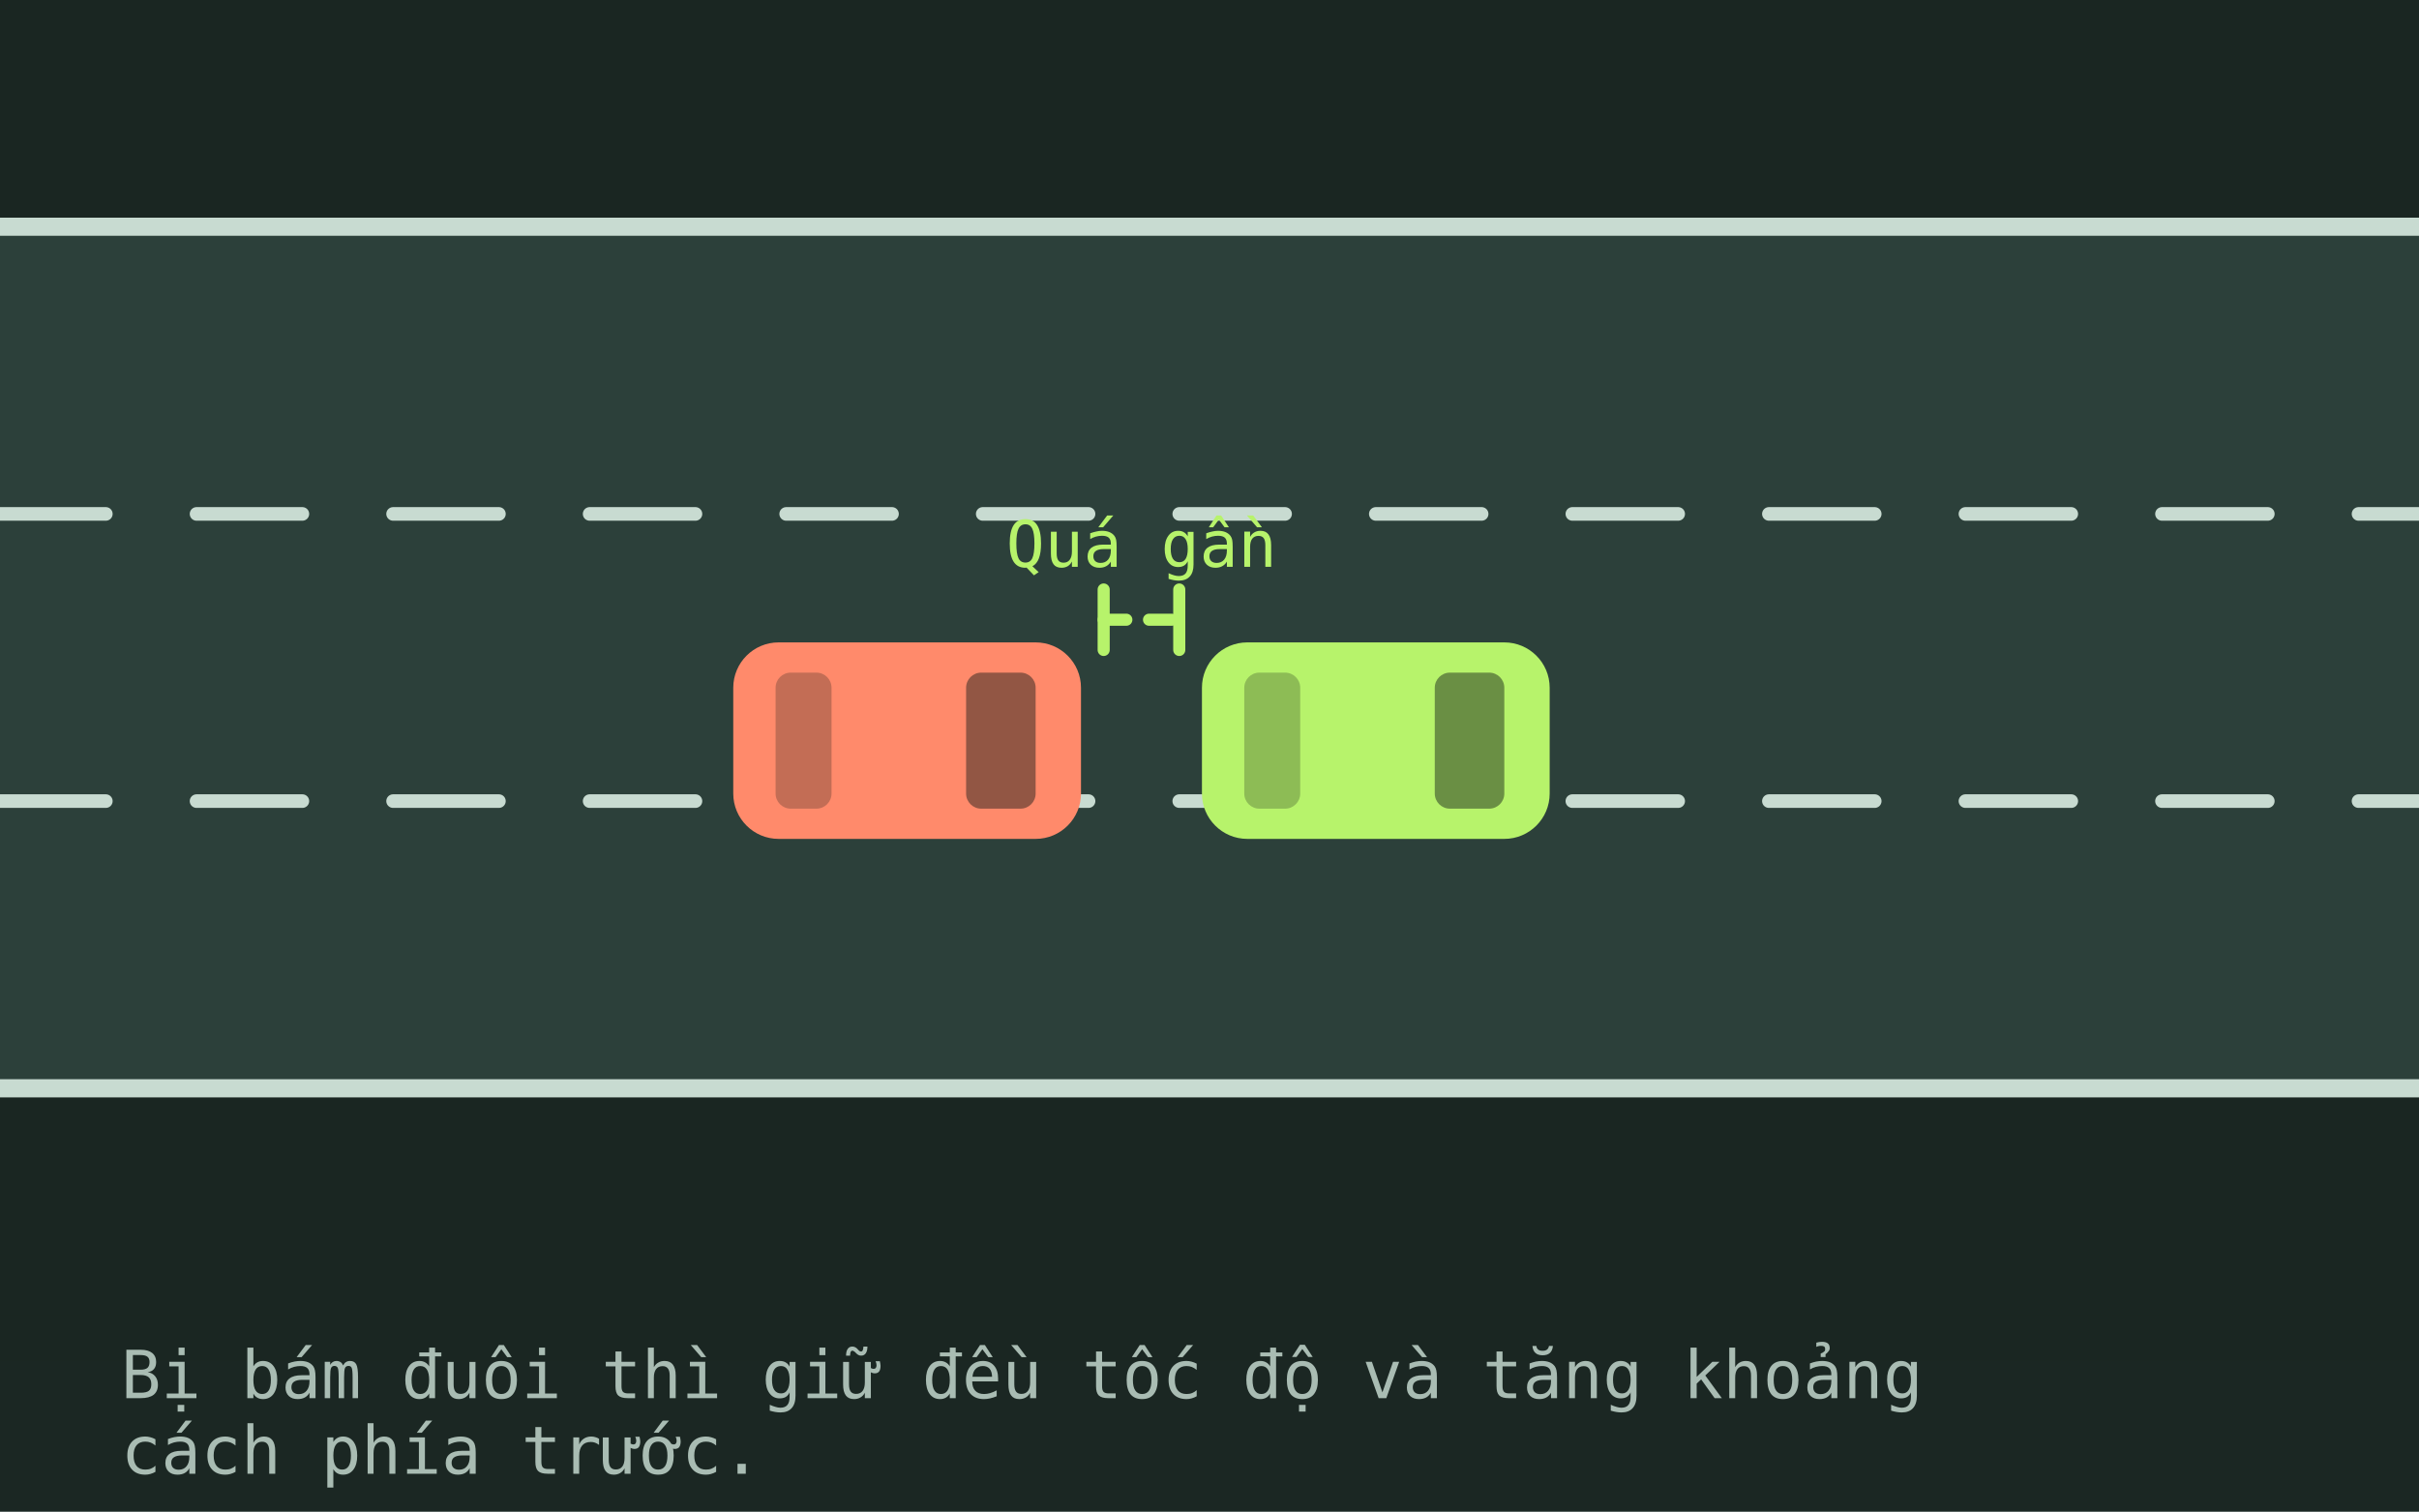
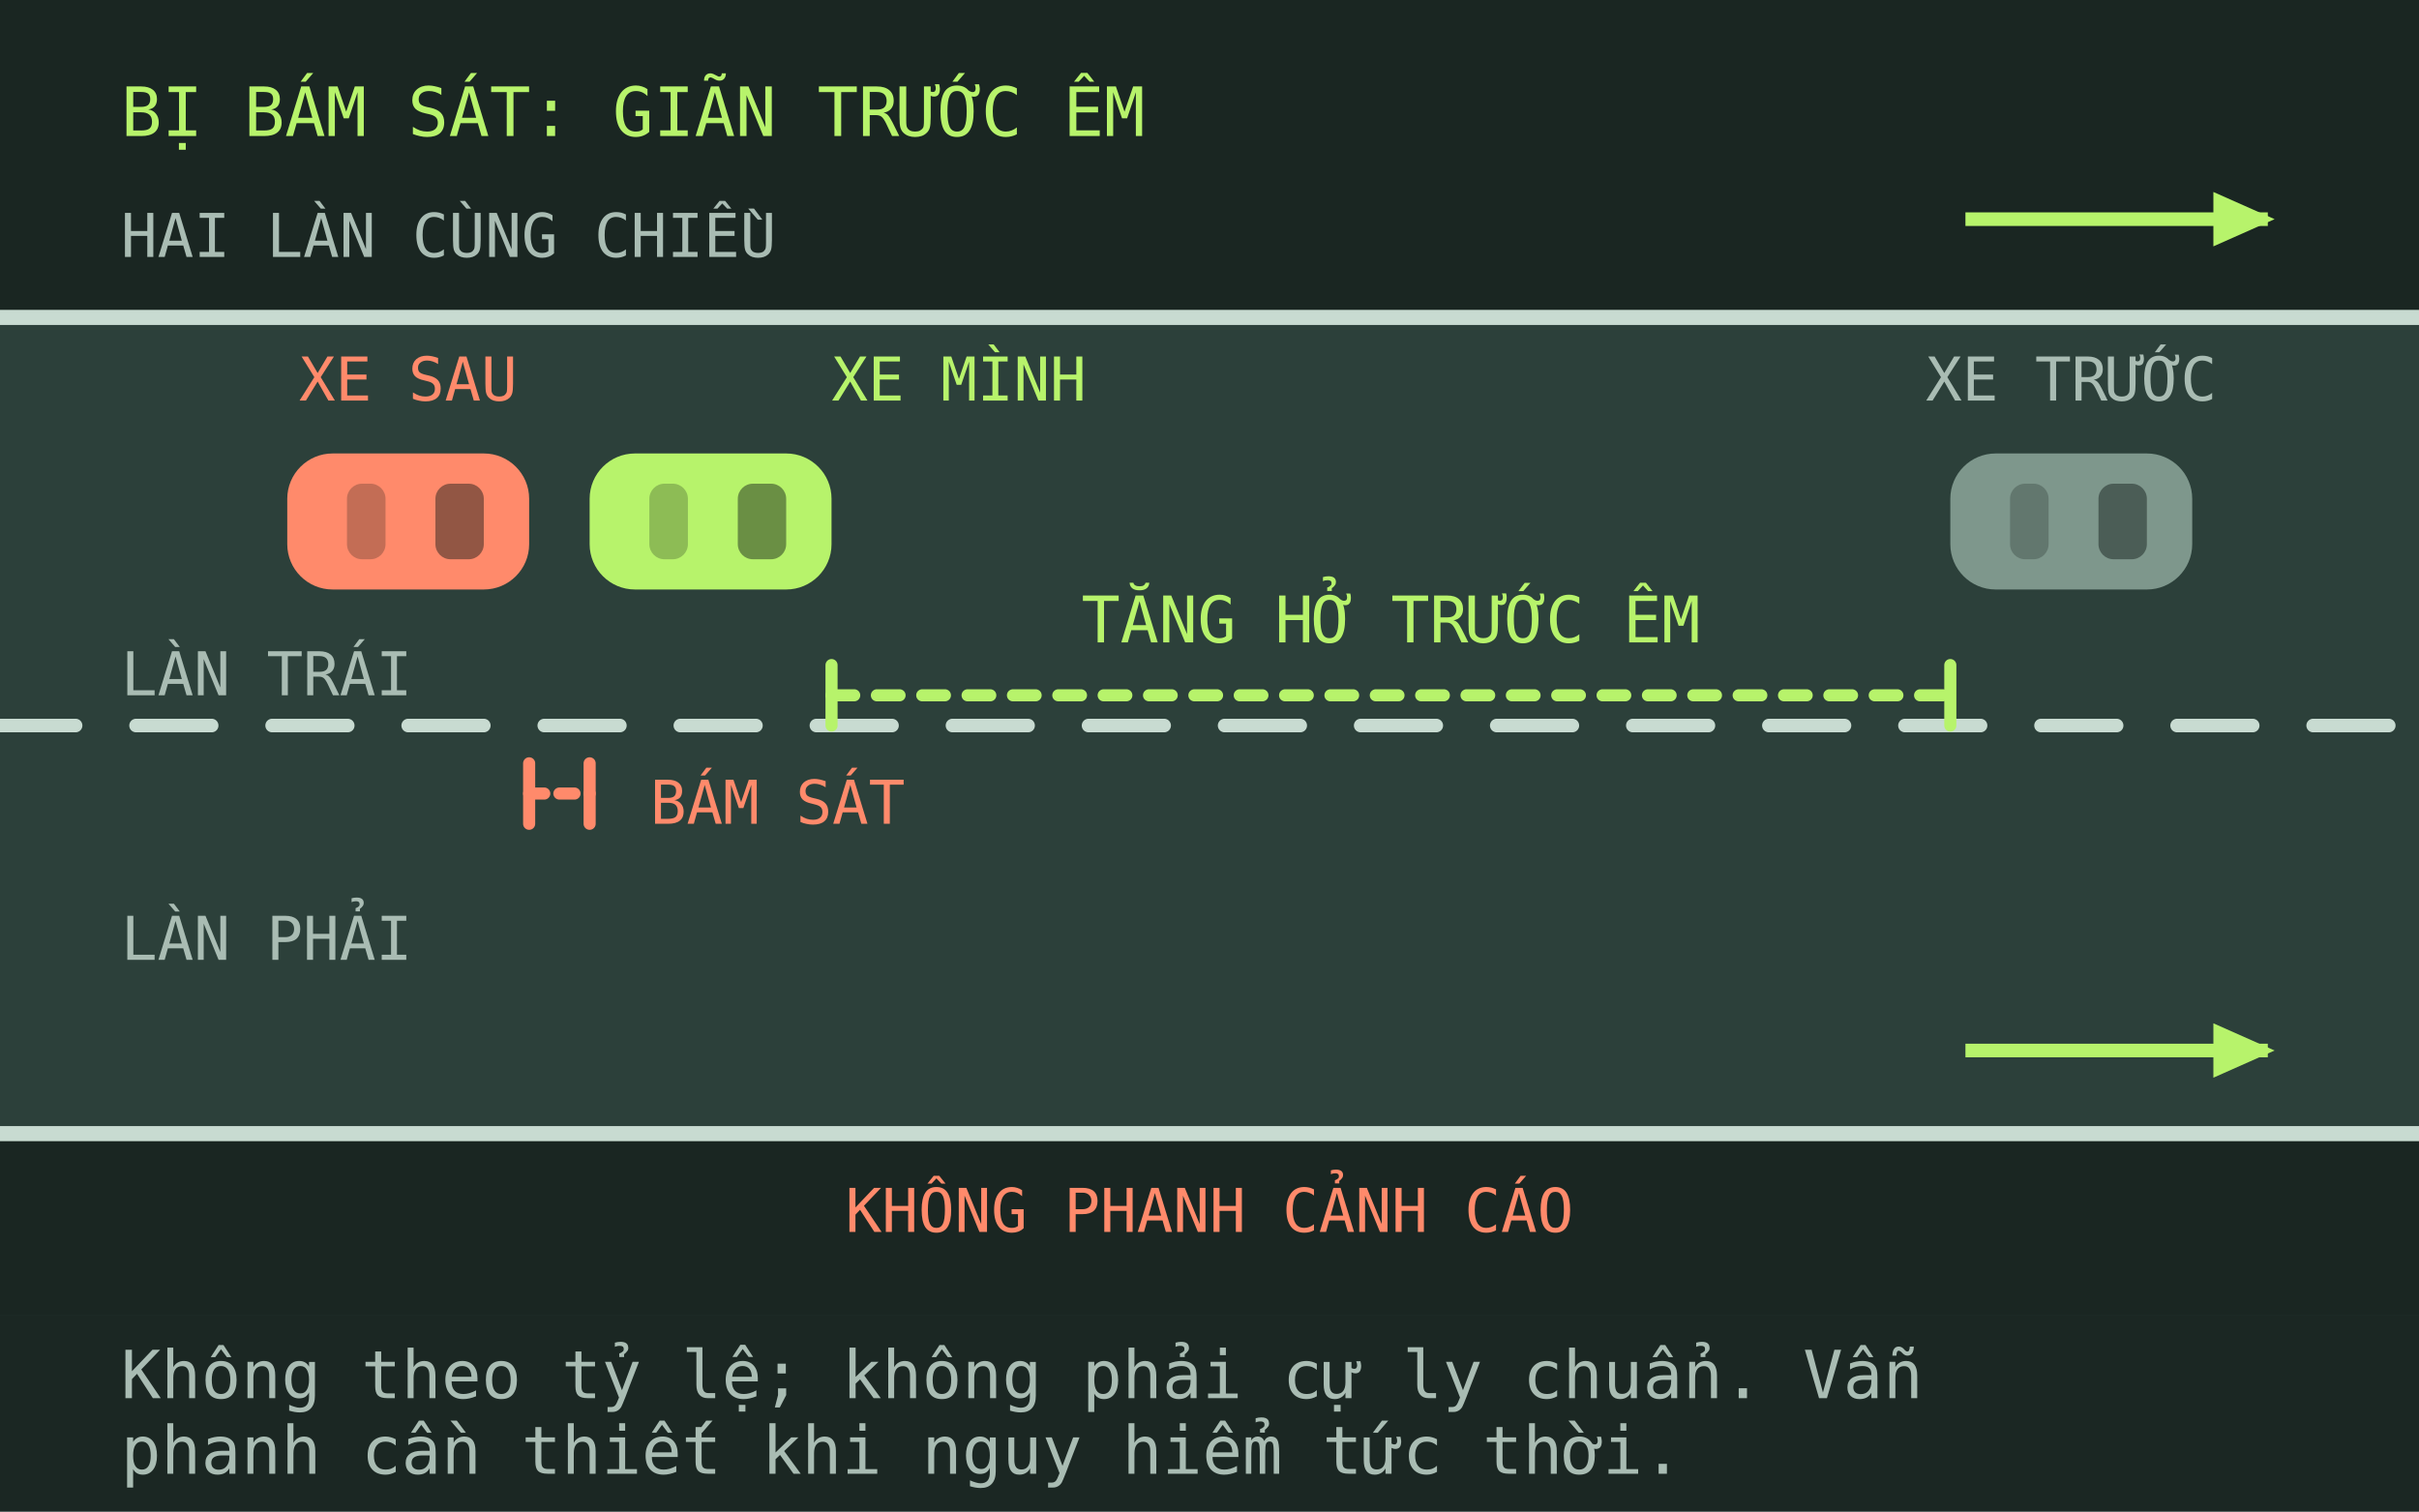
<svg xmlns="http://www.w3.org/2000/svg" viewBox="0 0 320 200" width="320" height="200" role="img" aria-labelledby="ttl">
  <defs>
    <marker id="tip" viewBox="0 0 10 10" refX="8" refY="5" markerWidth="5" markerHeight="5" orient="auto-start-reverse">
      <path d="M0 1L9 5L0 9Z" fill="#b7f36b" />
    </marker>
  </defs>
  <rect x="0" y="0" width="320" height="200" rx="0" fill="#22332e" />
-   <rect x="0" y="0" width="320" height="180" rx="0" fill="#1a2622" />
-   <rect x="0" y="30" width="320" height="114" rx="0" fill="#2c403a" />
-   <path d="M0 68L320 68" stroke="#c8dbd1" stroke-width="1.8" stroke-dasharray="14 12" stroke-linecap="round" />
-   <path d="M0 106L320 106" stroke="#c8dbd1" stroke-width="1.8" stroke-dasharray="14 12" stroke-linecap="round" />
-   <path d="M0 30L320 30" stroke="#c8dbd1" stroke-width="2.4" stroke-linecap="round" />
-   <path d="M0 144L320 144" stroke="#c8dbd1" stroke-width="2.4" stroke-linecap="round" />
-   <g transform="translate(182 98) rotate(90)">
-     <rect x="-13" y="-23" width="26" height="46" rx="6" fill="#b7f36b" />
-     <rect x="-9" y="-17" width="18" height="9.2" rx="2" fill="#0e1715" opacity=".45" />
-     <rect x="-9" y="10" width="18" height="7.4" rx="2" fill="#0e1715" opacity=".25" />
+   <rect x="0" y="0" width="320" height="174" rx="0" fill="#1a2622" />
+   <g id="tailgater-road">
+     <rect x="0" y="42" width="320" height="108" rx="0" fill="#2c403a" />
  </g>
-   <g transform="translate(120 98) rotate(90)">
-     <rect x="-13" y="-23" width="26" height="46" rx="6" fill="#ff8a6b" />
-     <rect x="-9" y="-17" width="18" height="9.2" rx="2" fill="#0e1715" opacity=".45" />
-     <rect x="-9" y="10" width="18" height="7.4" rx="2" fill="#0e1715" opacity=".25" />
+   <g id="tailgater-edges">
+     <path d="M0 42L320 42" stroke="#c8dbd1" stroke-width="2" stroke-linecap="round" />
+     <path d="M0 150L320 150" stroke="#c8dbd1" stroke-width="2" stroke-linecap="round" />
  </g>
-   <path d="M146 82L156 82" stroke="#b7f36b" stroke-width="1.6" stroke-dasharray="3 3" stroke-linecap="round" />
-   <path d="M146 78L146 86" stroke="#b7f36b" stroke-width="1.6" stroke-linecap="round" />
-   <path d="M156 78L156 86" stroke="#b7f36b" stroke-width="1.6" stroke-linecap="round" />
-   <text x="151" y="75" font-family="DM Mono, ui-monospace, monospace" font-size="8.5" font-weight="500" fill="#b7f36b" text-anchor="middle">Quá gần</text>
+   <g id="tailgater-divider">
+     <path d="M0 96L320 96" stroke="#c8dbd1" stroke-width="1.8" stroke-dasharray="10 8" stroke-linecap="round" />
+   </g>
+   <text x="16" y="18" font-family="DM Mono, ui-monospace, monospace" font-size="9" font-weight="500" fill="#b7f36b" text-anchor="start">BỊ BÁM SÁT: GIÃN TRƯỚC ÊM</text>
+   <text x="16" y="34" font-family="DM Mono, ui-monospace, monospace" font-size="8" font-weight="500" fill="#a9bcb3" text-anchor="start">HAI LÀN CÙNG CHIỀU</text>
+   <g id="tailgater-direction">
+     <path d="M260 29L300 29" fill="none" stroke="#b7f36b" stroke-width="1.8" marker-end="url(#tip)" />
+     <path d="M260 139L300 139" fill="none" stroke="#b7f36b" stroke-width="1.8" marker-end="url(#tip)" />
+   </g>
+   <g id="tailgater-follower">
+     <g transform="translate(54 69) rotate(90)">
+       <rect x="-9" y="-16" width="18" height="32" rx="6" fill="#ff8a6b" />
+       <rect x="-5" y="-10" width="10" height="6.4" rx="2" fill="#0e1715" opacity=".45" />
+       <rect x="-5" y="3" width="10" height="5.1" rx="2" fill="#0e1715" opacity=".25" />
+     </g>
+   </g>
+   <g id="tailgater-ego">
+     <g transform="translate(94 69) rotate(90)">
+       <rect x="-9" y="-16" width="18" height="32" rx="6" fill="#b7f36b" />
+       <rect x="-5" y="-10" width="10" height="6.4" rx="2" fill="#0e1715" opacity=".45" />
+       <rect x="-5" y="3" width="10" height="5.1" rx="2" fill="#0e1715" opacity=".25" />
+     </g>
+   </g>
+   <text x="54" y="53" font-family="DM Mono, ui-monospace, monospace" font-size="8" font-weight="500" fill="#ff8a6b" text-anchor="middle">XE SAU</text>
+   <text x="110" y="53" font-family="DM Mono, ui-monospace, monospace" font-size="8" font-weight="500" fill="#b7f36b" text-anchor="start">XE MÌNH</text>
+   <text x="16" y="92" font-family="DM Mono, ui-monospace, monospace" font-size="8" font-weight="500" fill="#a9bcb3" text-anchor="start">LÀN TRÁI</text>
+   <text x="16" y="127" font-family="DM Mono, ui-monospace, monospace" font-size="8" font-weight="500" fill="#a9bcb3" text-anchor="start">LÀN PHẢI</text>
+   <g id="tailgater-lead">
+     <g transform="translate(274 69) rotate(90)">
+       <rect x="-9" y="-16" width="18" height="32" rx="6" fill="#7e978c" />
+       <rect x="-5" y="-10" width="10" height="6.4" rx="2" fill="#0e1715" opacity=".45" />
+       <rect x="-5" y="3" width="10" height="5.1" rx="2" fill="#0e1715" opacity=".25" />
+     </g>
+   </g>
+   <text x="274" y="53" font-family="DM Mono, ui-monospace, monospace" font-size="8" font-weight="500" fill="#a9bcb3" text-anchor="middle">XE TRƯỚC</text>
+   <g id="tailgater-rear-gap">
+     <path d="M70 105L78 105" stroke="#ff8a6b" stroke-width="1.6" stroke-dasharray="2 2" stroke-linecap="round" />
+     <path d="M70 101L70 109" stroke="#ff8a6b" stroke-width="1.6" stroke-linecap="round" />
+     <path d="M78 101L78 109" stroke="#ff8a6b" stroke-width="1.6" stroke-linecap="round" />
+     <text x="86" y="109" font-family="DM Mono, ui-monospace, monospace" font-size="8" font-weight="500" fill="#ff8a6b" text-anchor="start">BÁM SÁT</text>
+   </g>
+   <g id="tailgater-front-gap">
+     <path d="M110 92L258 92" stroke="#b7f36b" stroke-width="1.6" stroke-dasharray="3 3" stroke-linecap="round" />
+     <path d="M110 88L110 96" stroke="#b7f36b" stroke-width="1.6" stroke-linecap="round" />
+     <path d="M258 88L258 96" stroke="#b7f36b" stroke-width="1.6" stroke-linecap="round" />
+     <text x="184" y="85" font-family="DM Mono, ui-monospace, monospace" font-size="8.5" font-weight="500" fill="#b7f36b" text-anchor="middle">TĂNG HỞ TRƯỚC ÊM</text>
+   </g>
+   <text x="160" y="163" font-family="DM Mono, ui-monospace, monospace" font-size="8" font-weight="500" fill="#ff8a6b" text-anchor="middle">KHÔNG PHANH CẢNH CÁO</text>
  <rect x="0" y="174" width="320" height="26" rx="0" fill="#1a2622" opacity="0.92" />
-   <text x="16" y="185" font-family="DM Mono, ui-monospace, monospace" font-size="8.8" font-weight="500" fill="#a9bcb3" text-anchor="start">Bị bám đuôi thì giữ đều tốc độ và tăng khoảng</text>
-   <text x="16" y="195" font-family="DM Mono, ui-monospace, monospace" font-size="8.8" font-weight="500" fill="#a9bcb3" text-anchor="start">cách phía trước.</text>
+   <text x="16" y="185" font-family="DM Mono, ui-monospace, monospace" font-size="8.8" font-weight="500" fill="#a9bcb3" text-anchor="start">Không theo tỷ lệ; không phải cự ly chuẩn. Vẫn</text>
+   <text x="16" y="195" font-family="DM Mono, ui-monospace, monospace" font-size="8.8" font-weight="500" fill="#a9bcb3" text-anchor="start">phanh cần thiết khi nguy hiểm tức thời.</text>
</svg>
